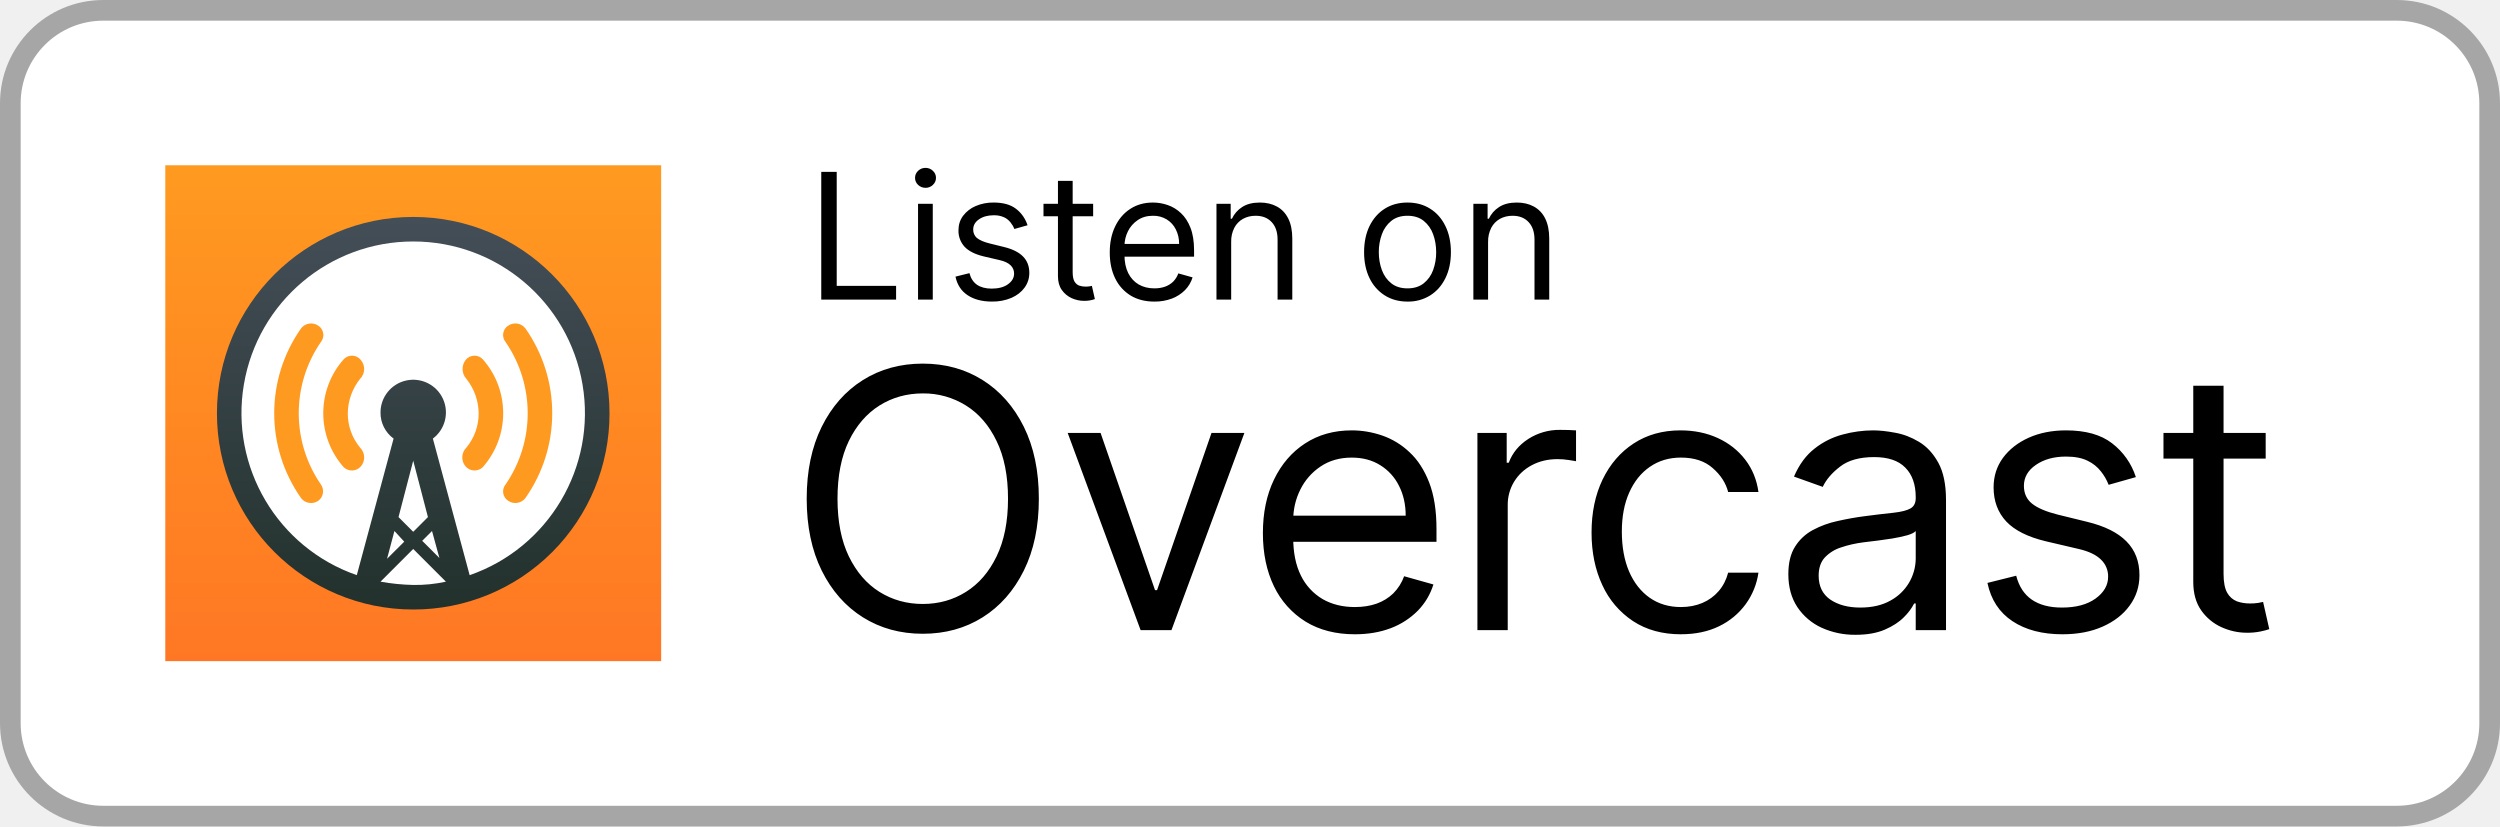
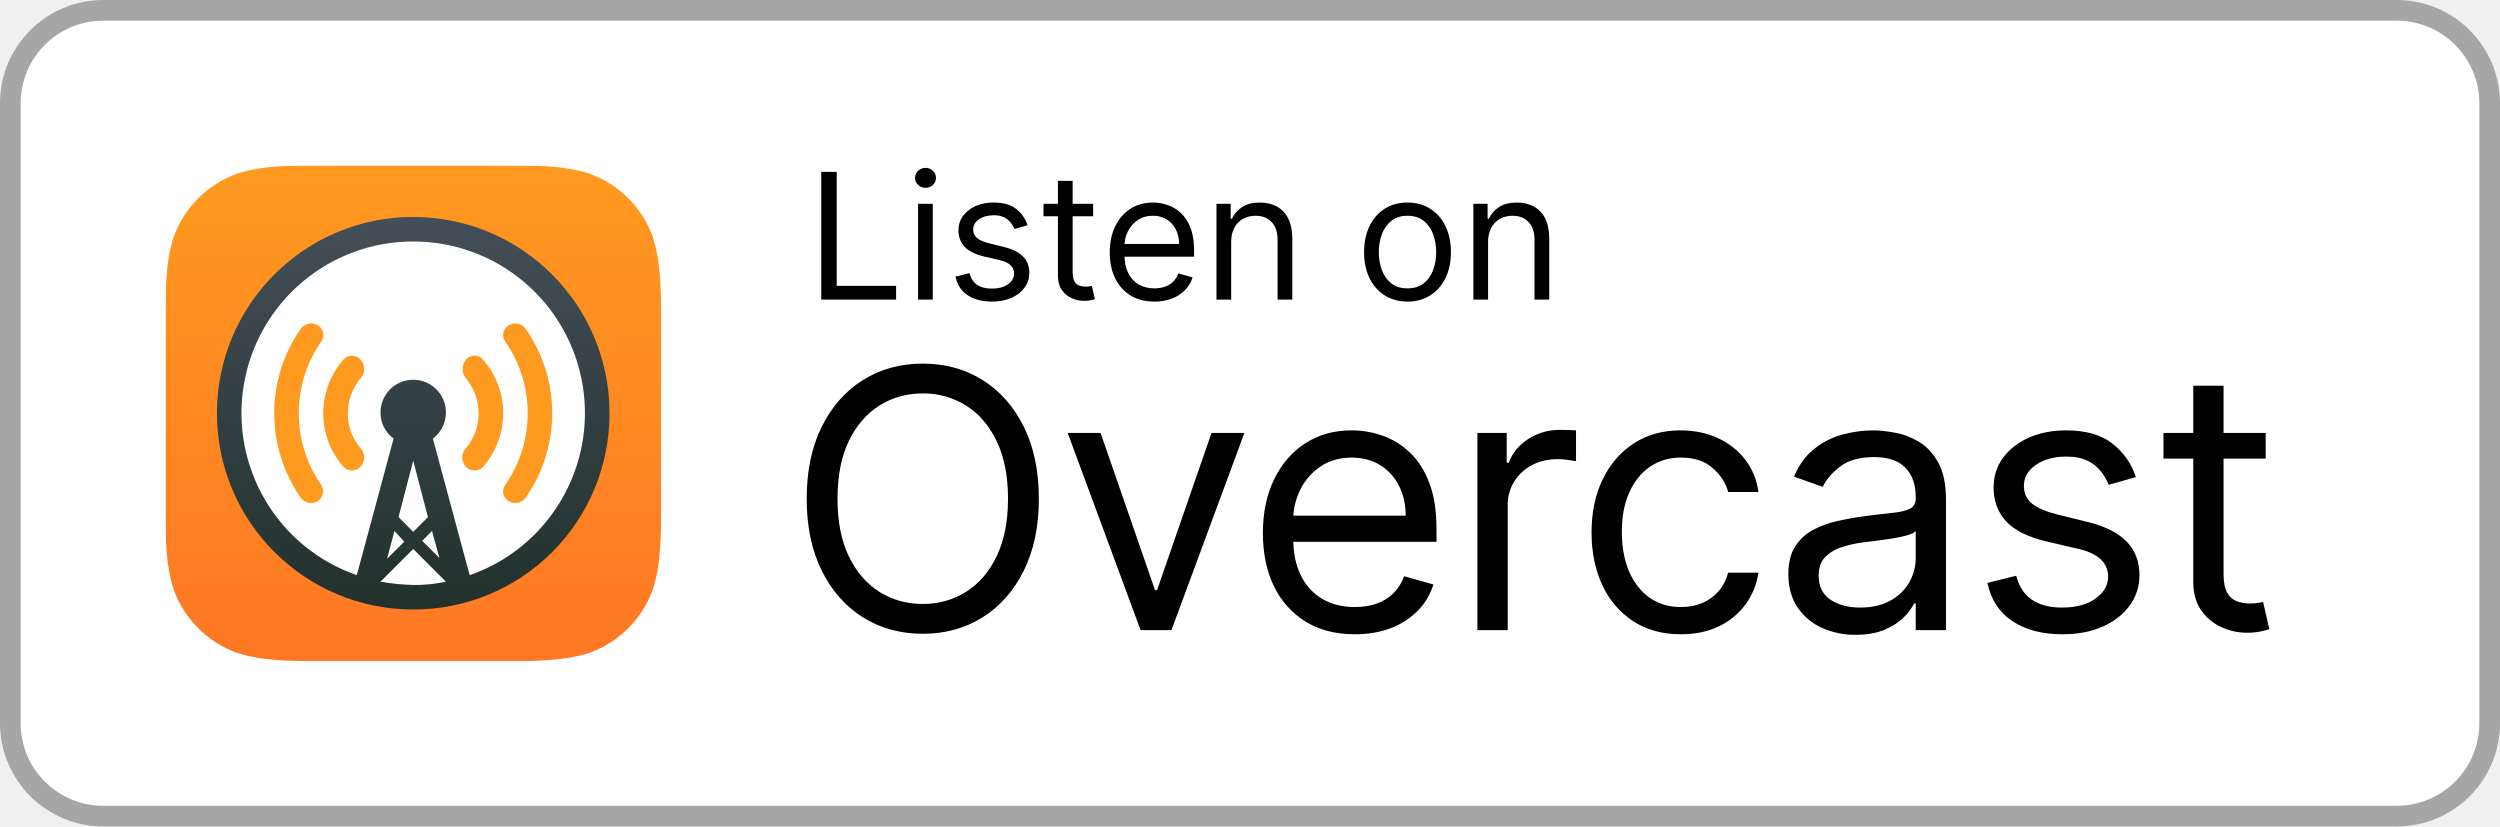
<svg xmlns="http://www.w3.org/2000/svg" fill="none" viewBox="0 0 121 40">
  <defs>
-     <linearGradient id="overcast-light__b" x1="0" x2="0" y1="0" y2="24" gradientUnits="userSpaceOnUse">
+     <linearGradient id="overcast-light__c" x1="0" x2="0" y1="0" y2="24" gradientUnits="userSpaceOnUse">
      <stop stop-color="#FF9A20" />
      <stop offset="1" stop-color="#FF7724" />
    </linearGradient>
-     <linearGradient id="overcast-light__c" x1="10.5" x2="10.5" y1="10.5" y2="29.5" gradientUnits="userSpaceOnUse">
+     <linearGradient id="overcast-light__d" x1="10.5" x2="10.5" y1="10.5" y2="29.5" gradientUnits="userSpaceOnUse">
      <stop stop-color="#444E58" />
      <stop offset="1" stop-color="#22312C" />
    </linearGradient>
    <clipPath id="overcast-light__a">
      <path fill="#fff" d="M8 8h24v24H8z" />
    </clipPath>
  </defs>
  <rect width="120" height="39" x=".5" y=".5" fill="#fff" rx="4.5" />
  <rect width="120" height="39" x=".5" y=".5" stroke="#A6A6A6" rx="4.5" />
  <g clip-path="url(#overcast-light__a)">
-     <path fill="url(#overcast-light__b)" d="M0 0h24v24H0z" transform="translate(8 8)" />
-     <path fill="#fff" fill-rule="evenodd" d="M20 29a9 9 0 1 0 0-18 9 9 0 0 0 0 18Z" clip-rule="evenodd" />
-     <path fill="url(#overcast-light__c)" fill-rule="evenodd" d="M10.5 20a9.5 9.5 0 0 0 9.5 9.5 9.477 9.477 0 0 0 9.5-9.5 9.5 9.5 0 0 0-19 0Zm10.212 5.027L20 25.74l-.712-.713.712-2.73.712 2.73Zm-1.622.673-.357 1.346.832-.83-.475-.516Zm1.345.475.475-.475.357 1.307-.832-.832Zm1.149 1.98L20 26.57l-1.583 1.583c.523.094 1.052.147 1.583.159a6.93 6.93 0 0 0 1.584-.159Zm-9.78-9.547A8.305 8.305 0 0 1 20 11.688a8.305 8.305 0 0 1 2.731 16.15l-1.78-6.61a1.583 1.583 0 1 0-2.534-1.267c-.008.5.229.972.633 1.266l-1.781 6.61a8.304 8.304 0 0 1-5.465-9.23Z" clip-rule="evenodd" />
-     <path fill="#FF9A20" fill-rule="evenodd" d="M14.577 24.117a.614.614 0 0 0 .831.119.571.571 0 0 0 .12-.792 6.083 6.083 0 0 1 0-6.887.538.538 0 0 0-.12-.792.614.614 0 0 0-.83.119 7.14 7.14 0 0 0 0 8.233Zm10.015.119a.614.614 0 0 0 .83-.12 7.14 7.14 0 0 0 0-8.232.614.614 0 0 0-.83-.12.538.538 0 0 0-.12.793 6.083 6.083 0 0 1 0 6.887.538.538 0 0 0 .12.792Zm-2.02-2.573a.672.672 0 0 0-.039.91.575.575 0 0 0 .832.04 3.944 3.944 0 0 0 0-5.225.545.545 0 0 0-.832.04.715.715 0 0 0 .04.91A2.72 2.72 0 0 1 23.167 20a2.583 2.583 0 0 1-.594 1.663Zm-5.105.91a.575.575 0 0 1-.832.04 3.944 3.944 0 0 1 0-5.225.544.544 0 0 1 .832.04.672.672 0 0 1-.04.91A2.718 2.718 0 0 0 16.833 20a2.584 2.584 0 0 0 .594 1.663.67.67 0 0 1 .04.91Z" clip-rule="evenodd" />
+     <mask id="overcast-light__b" width="25" height="25" x="8" y="8" maskUnits="userSpaceOnUse" style="mask-type:alpha">
+       <path fill="#000" fill-rule="evenodd" d="M16.37 8h7.264c2.41 0 3.613 0 4.911.41a5.098 5.098 0 0 1 3.048 3.047c.41 1.298.41 2.502.41 4.912v7.265c0 2.41 0 3.613-.41 4.911a5.098 5.098 0 0 1-3.048 3.048c-1.298.41-2.501.41-4.911.41h-7.265c-2.41 0-3.614 0-4.912-.41a5.098 5.098 0 0 1-3.047-3.048C8 27.247 8 26.044 8 23.634v-7.265c0-2.41 0-3.614.41-4.912a5.096 5.096 0 0 1 3.05-3.047C12.758 8 13.96 8 16.372 8" clip-rule="evenodd" />
+     </mask>
+     <g mask="url(#overcast-light__b)">
+       <path fill="url(#overcast-light__c)" d="M0 0h24v24H0z" transform="translate(8 8)" />
+       <path fill="#fff" fill-rule="evenodd" d="M20 29a9 9 0 1 0 0-18 9 9 0 0 0 0 18Z" clip-rule="evenodd" />
+       <path fill="url(#overcast-light__d)" fill-rule="evenodd" d="M10.5 20a9.5 9.5 0 0 0 9.5 9.5 9.477 9.477 0 0 0 9.5-9.5 9.5 9.5 0 0 0-19 0Zm10.212 5.027L20 25.74l-.712-.713.712-2.73.712 2.73Zm-1.622.673-.357 1.346.832-.83-.475-.516Zm1.345.475.475-.475.357 1.307-.832-.832Zm1.149 1.98L20 26.57l-1.583 1.583c.523.094 1.052.147 1.583.159a6.93 6.93 0 0 0 1.584-.159Zm-9.78-9.547A8.305 8.305 0 0 1 20 11.688a8.305 8.305 0 0 1 2.731 16.15l-1.78-6.61a1.583 1.583 0 1 0-2.534-1.267c-.008.5.229.972.633 1.266l-1.781 6.61a8.304 8.304 0 0 1-5.465-9.23Z" clip-rule="evenodd" />
+       <path fill="#FF9A20" fill-rule="evenodd" d="M14.577 24.117a.614.614 0 0 0 .831.119.571.571 0 0 0 .12-.792 6.083 6.083 0 0 1 0-6.887.538.538 0 0 0-.12-.792.614.614 0 0 0-.83.119 7.14 7.14 0 0 0 0 8.233Zm10.015.119a.614.614 0 0 0 .83-.12 7.14 7.14 0 0 0 0-8.232.614.614 0 0 0-.83-.12.538.538 0 0 0-.12.793 6.083 6.083 0 0 1 0 6.887.538.538 0 0 0 .12.792Zm-2.02-2.573a.672.672 0 0 0-.039.91.575.575 0 0 0 .832.04 3.944 3.944 0 0 0 0-5.225.545.545 0 0 0-.832.04.715.715 0 0 0 .04.91A2.72 2.72 0 0 1 23.167 20a2.583 2.583 0 0 1-.594 1.663Zm-5.105.91a.575.575 0 0 1-.832.04 3.944 3.944 0 0 1 0-5.225.544.544 0 0 1 .832.04.672.672 0 0 1-.04.91A2.718 2.718 0 0 0 16.833 20a2.584 2.584 0 0 0 .594 1.663.67.67 0 0 1 .04.91Z" clip-rule="evenodd" />
+     </g>
  </g>
  <path fill="#000" d="M39.749 14.5V8.318h.748v5.518h2.874v.664h-3.622Zm4.684 0V9.864h.713V14.5h-.713Zm.362-5.41a.506.506 0 0 1-.359-.141.456.456 0 0 1-.148-.341c0-.133.05-.247.148-.341.1-.095.22-.142.36-.142.138 0 .257.047.356.142.1.094.15.208.15.341 0 .133-.05.246-.15.341a.496.496 0 0 1-.357.142Zm4.94 1.812-.64.181c-.04-.107-.1-.21-.179-.31a.865.865 0 0 0-.313-.254 1.14 1.14 0 0 0-.51-.1c-.284 0-.52.065-.71.196-.187.129-.28.293-.28.492a.51.51 0 0 0 .192.42c.13.102.33.188.604.256l.688.17c.415.1.724.254.927.461.203.206.305.47.305.794 0 .266-.077.503-.23.713-.15.209-.362.374-.633.495a2.33 2.33 0 0 1-.948.18c-.473 0-.864-.102-1.174-.307-.31-.205-.506-.505-.589-.9l.676-.169c.065.25.186.437.365.562.182.124.418.187.71.187.332 0 .595-.07.79-.211.198-.143.296-.314.296-.514a.54.54 0 0 0-.169-.404c-.112-.11-.285-.193-.519-.248l-.773-.18c-.424-.101-.736-.257-.935-.469a1.133 1.133 0 0 1-.296-.8c0-.261.073-.493.22-.694a1.5 1.5 0 0 1 .607-.474 2.13 2.13 0 0 1 .875-.172c.46 0 .82.1 1.081.302.264.201.45.467.561.797Zm3.173-1.038v.603h-2.403v-.603h2.403Zm-1.703-1.111h.712v4.419c0 .201.03.352.088.453.06.098.137.165.23.199a.92.92 0 0 0 .298.048c.079 0 .143-.004.194-.012l.12-.024.145.64a1.491 1.491 0 0 1-.531.085c-.201 0-.399-.044-.592-.13a1.177 1.177 0 0 1-.477-.396c-.125-.177-.187-.4-.187-.67V8.753Zm4.668 5.844c-.447 0-.832-.099-1.156-.296a1.99 1.99 0 0 1-.745-.833c-.174-.358-.26-.775-.26-1.25s.086-.893.26-1.256c.175-.364.418-.648.73-.85.314-.206.68-.309 1.099-.309.241 0 .48.04.715.121.236.08.45.211.643.392.193.18.347.417.462.713.115.296.172.66.172 1.092v.302h-3.574v-.616h2.85a1.52 1.52 0 0 0-.157-.7 1.183 1.183 0 0 0-.441-.486 1.234 1.234 0 0 0-.67-.178c-.284 0-.53.07-.737.212a1.39 1.39 0 0 0-.474.543c-.11.223-.166.463-.166.718v.41c0 .35.06.648.181.891.123.242.293.426.51.553.218.124.47.187.758.187.187 0 .356-.027.507-.079.153-.054.285-.135.396-.241.11-.109.196-.244.256-.405l.689.193a1.526 1.526 0 0 1-.366.616 1.78 1.78 0 0 1-.634.41 2.35 2.35 0 0 1-.848.146Zm3.716-2.886V14.5h-.712V9.864h.688v.724h.06a1.33 1.33 0 0 1 .495-.567c.222-.145.507-.218.858-.218.313 0 .588.065.823.193.236.127.42.32.55.58.13.258.196.584.196.978V14.5h-.712v-2.898c0-.364-.095-.648-.284-.85-.19-.206-.449-.309-.779-.309-.227 0-.43.05-.61.148a1.058 1.058 0 0 0-.42.432 1.43 1.43 0 0 0-.153.688Zm8.534 2.886c-.419 0-.786-.1-1.102-.3a2.018 2.018 0 0 1-.736-.835c-.175-.358-.263-.777-.263-1.256 0-.483.088-.905.263-1.265.177-.36.422-.64.736-.839.316-.2.683-.299 1.102-.299.418 0 .785.1 1.099.3.316.198.561.478.736.838.177.36.266.782.266 1.265 0 .479-.089.898-.266 1.256-.175.358-.42.636-.736.836a2.01 2.01 0 0 1-1.1.299Zm0-.64c.318 0 .58-.082.785-.245a1.44 1.44 0 0 0 .456-.643 2.47 2.47 0 0 0 .147-.863c0-.31-.049-.599-.147-.866a1.46 1.46 0 0 0-.456-.65c-.206-.164-.467-.247-.785-.247s-.58.083-.785.248a1.46 1.46 0 0 0-.456.649 2.487 2.487 0 0 0-.148.866c0 .31.05.598.148.863.099.266.25.48.456.643.205.163.467.245.785.245Zm3.9-2.246V14.5h-.712V9.864H72v.724h.06c.11-.235.274-.424.496-.567.221-.145.507-.218.857-.218.314 0 .589.065.824.193a1.3 1.3 0 0 1 .55.58c.13.258.196.584.196.978V14.5h-.713v-2.898c0-.364-.094-.648-.284-.85-.189-.206-.448-.309-.778-.309-.228 0-.43.05-.61.148a1.059 1.059 0 0 0-.42.432 1.43 1.43 0 0 0-.154.688ZM50.28 24.136c0 1.343-.242 2.503-.727 3.48-.485.978-1.15 1.732-1.995 2.263-.845.53-1.81.795-2.896.795-1.085 0-2.05-.265-2.896-.795-.845-.53-1.51-1.285-1.995-2.263-.485-.977-.727-2.137-.727-3.48 0-1.342.242-2.502.727-3.48.485-.977 1.15-1.732 1.995-2.262.845-.53 1.81-.795 2.896-.795 1.085 0 2.05.265 2.896.795.845.53 1.51 1.285 1.995 2.262.485.978.727 2.138.727 3.48Zm-1.492 0c0-1.102-.184-2.032-.553-2.79-.364-.758-.86-1.332-1.485-1.721a3.852 3.852 0 0 0-2.088-.584c-.77 0-1.469.194-2.094.584-.622.39-1.117.963-1.486 1.721-.364.758-.547 1.688-.547 2.79s.183 2.033.547 2.79c.37.759.864 1.333 1.486 1.722.625.39 1.323.584 2.094.584.77 0 1.467-.194 2.088-.584.626-.39 1.12-.963 1.485-1.721.369-.758.553-1.689.553-2.79Zm11.44-3.181-3.53 9.545h-1.492l-3.53-9.546h1.592l2.635 7.607h.099l2.635-7.607h1.59Zm5.346 9.744c-.92 0-1.713-.203-2.38-.61a4.087 4.087 0 0 1-1.535-1.714c-.356-.738-.535-1.595-.535-2.573s.178-1.84.535-2.585c.36-.75.862-1.334 1.504-1.753.646-.422 1.4-.634 2.262-.634.497 0 .988.083 1.473.249a3.65 3.65 0 0 1 1.323.808c.398.368.715.857.951 1.466.236.61.354 1.36.354 2.25v.621h-7.358v-1.267h5.867c0-.539-.108-1.02-.323-1.442a2.435 2.435 0 0 0-.908-1c-.389-.245-.849-.367-1.38-.367-.583 0-1.089.145-1.516.435a2.862 2.862 0 0 0-.975 1.118c-.228.46-.342.953-.342 1.48v.845c0 .72.124 1.332.373 1.833a2.69 2.69 0 0 0 1.05 1.137c.448.257.968.385 1.56.385.385 0 .733-.053 1.044-.161.315-.112.586-.278.814-.497a2.26 2.26 0 0 0 .528-.833l1.417.398c-.149.48-.4.903-.752 1.267a3.67 3.67 0 0 1-1.305.846c-.518.198-1.1.298-1.746.298Zm5.933-.199v-9.546h1.417v1.442h.1c.174-.472.489-.855.944-1.15a2.78 2.78 0 0 1 1.541-.44c.108 0 .243.002.404.006.162.004.284.01.367.018v1.492a4.398 4.398 0 0 0-.342-.056 3.364 3.364 0 0 0-.553-.044c-.464 0-.878.098-1.243.292-.36.191-.646.456-.857.796a2.145 2.145 0 0 0-.311 1.15v6.04h-1.467Zm9.849.199c-.895 0-1.666-.211-2.312-.634a4.137 4.137 0 0 1-1.491-1.746c-.348-.742-.522-1.59-.522-2.542 0-.97.178-1.825.534-2.567.36-.745.862-1.327 1.504-1.746.646-.422 1.4-.634 2.262-.634.671 0 1.276.125 1.815.373.538.249.98.597 1.323 1.044.344.448.558.97.64 1.566h-1.466c-.112-.435-.36-.82-.746-1.156-.381-.34-.895-.51-1.541-.51-.572 0-1.073.15-1.504.448-.427.294-.76.71-1 1.25-.237.534-.355 1.161-.355 1.882 0 .738.116 1.38.348 1.927.236.547.568.971.995 1.274.43.302.936.453 1.516.453.381 0 .727-.066 1.038-.198a2.14 2.14 0 0 0 .789-.572c.215-.249.369-.547.46-.895h1.466a3.398 3.398 0 0 1-.615 1.522 3.438 3.438 0 0 1-1.286 1.07c-.53.26-1.148.39-1.852.39Zm8.456.025a3.878 3.878 0 0 1-1.646-.342 2.826 2.826 0 0 1-1.175-1c-.29-.44-.435-.97-.435-1.591 0-.547.108-.99.323-1.33a2.28 2.28 0 0 1 .864-.808 4.54 4.54 0 0 1 1.193-.435c.44-.1.88-.178 1.324-.236a56.63 56.63 0 0 1 1.41-.168c.365-.042.63-.11.796-.205.17-.096.255-.261.255-.498v-.05c0-.612-.168-1.089-.504-1.428-.331-.34-.834-.51-1.51-.51-.7 0-1.249.153-1.646.46-.398.306-.678.634-.84.982l-1.392-.498c.249-.58.58-1.031.995-1.354a3.727 3.727 0 0 1 1.367-.684 5.675 5.675 0 0 1 1.467-.199c.306 0 .658.038 1.056.112.402.07.79.218 1.162.441.377.224.69.562.938 1.013.25.452.373 1.057.373 1.815V30.5h-1.466v-1.293h-.075a2.58 2.58 0 0 1-.497.665c-.232.236-.54.437-.926.603-.385.166-.855.249-1.41.249Zm.224-1.318c.58 0 1.069-.114 1.467-.341a2.328 2.328 0 0 0 1.218-2.02v-1.343c-.062.075-.2.143-.41.205-.208.058-.448.11-.721.156a32.691 32.691 0 0 1-1.405.186c-.38.05-.737.13-1.069.243a1.842 1.842 0 0 0-.795.49c-.199.216-.298.51-.298.883 0 .51.188.895.565 1.156.381.257.864.385 1.448.385Zm13.34-6.314-1.318.373a2.465 2.465 0 0 0-.366-.64 1.782 1.782 0 0 0-.647-.522c-.273-.137-.623-.205-1.05-.205-.584 0-1.071.135-1.46.404-.386.265-.578.603-.578 1.013 0 .364.132.652.397.864.266.211.68.387 1.243.528l1.417.348c.854.207 1.49.524 1.908.95.418.423.628.968.628 1.635 0 .547-.158 1.036-.473 1.467-.31.43-.745.77-1.305 1.019-.559.249-1.209.373-1.951.373-.974 0-1.78-.211-2.418-.634-.638-.423-1.041-1.04-1.211-1.852l1.392-.348c.132.514.383.9.752 1.156.373.257.86.385 1.46.385.684 0 1.226-.145 1.628-.435.406-.294.609-.646.609-1.056a1.11 1.11 0 0 0-.348-.833c-.232-.228-.588-.398-1.069-.51l-1.59-.372c-.875-.208-1.517-.529-1.927-.964-.406-.439-.609-.988-.609-1.646 0-.54.151-1.015.454-1.43.306-.414.723-.74 1.249-.976.53-.236 1.13-.354 1.802-.354.945 0 1.686.207 2.225.622a3.35 3.35 0 0 1 1.156 1.64Zm6.283-2.137v1.242h-4.947v-1.242h4.947Zm-3.505-2.287h1.466v9.098c0 .414.06.725.181.932a.93.93 0 0 0 .472.41c.195.066.4.1.615.1a2.6 2.6 0 0 0 .398-.025l.248-.05.299 1.317c-.1.038-.239.075-.417.112a3.059 3.059 0 0 1-.677.062c-.414 0-.82-.089-1.218-.267a2.417 2.417 0 0 1-.982-.814c-.257-.365-.385-.825-.385-1.38v-9.495Z" />
</svg>
